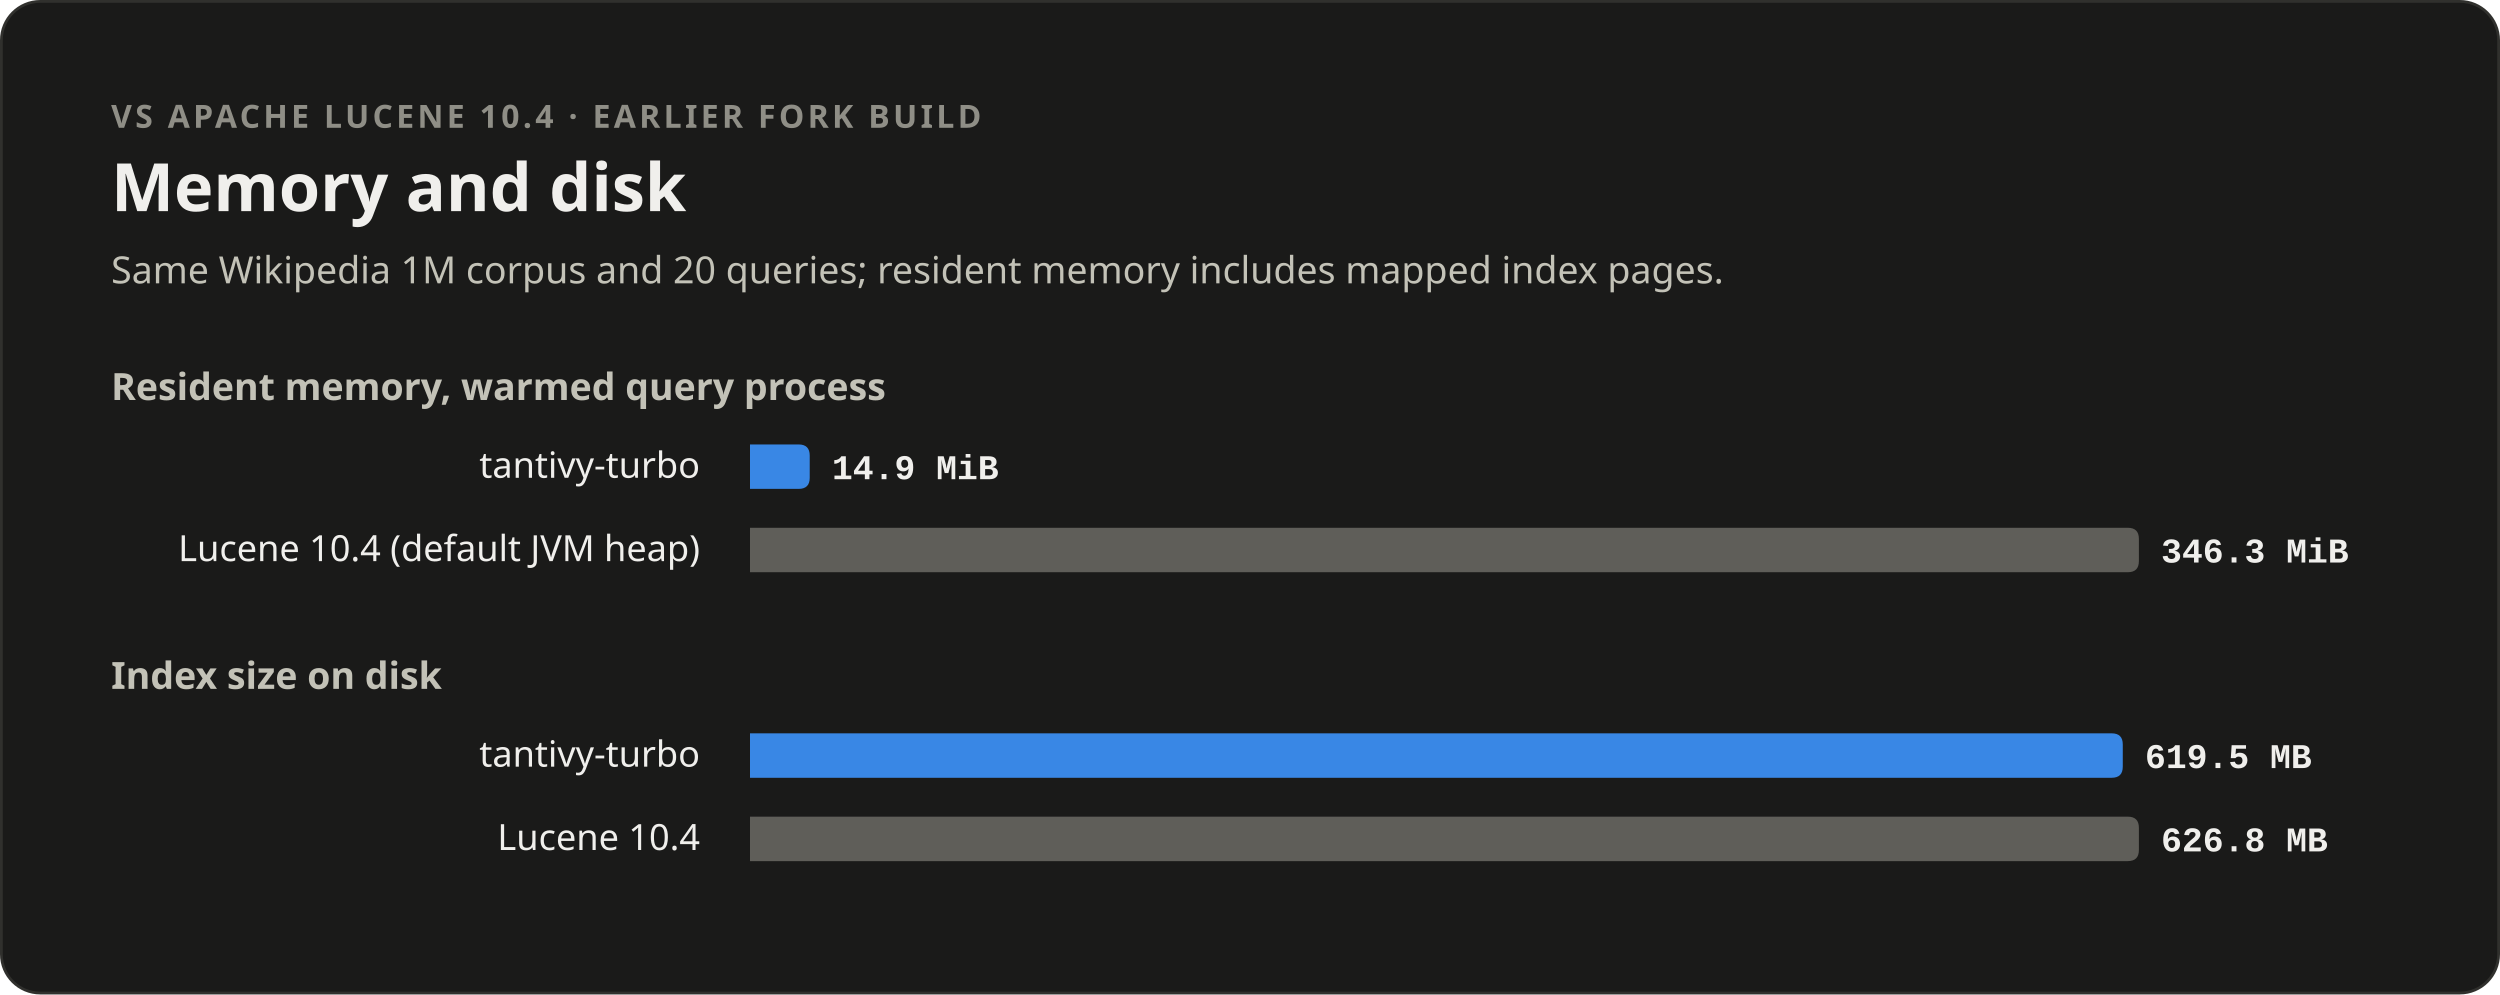
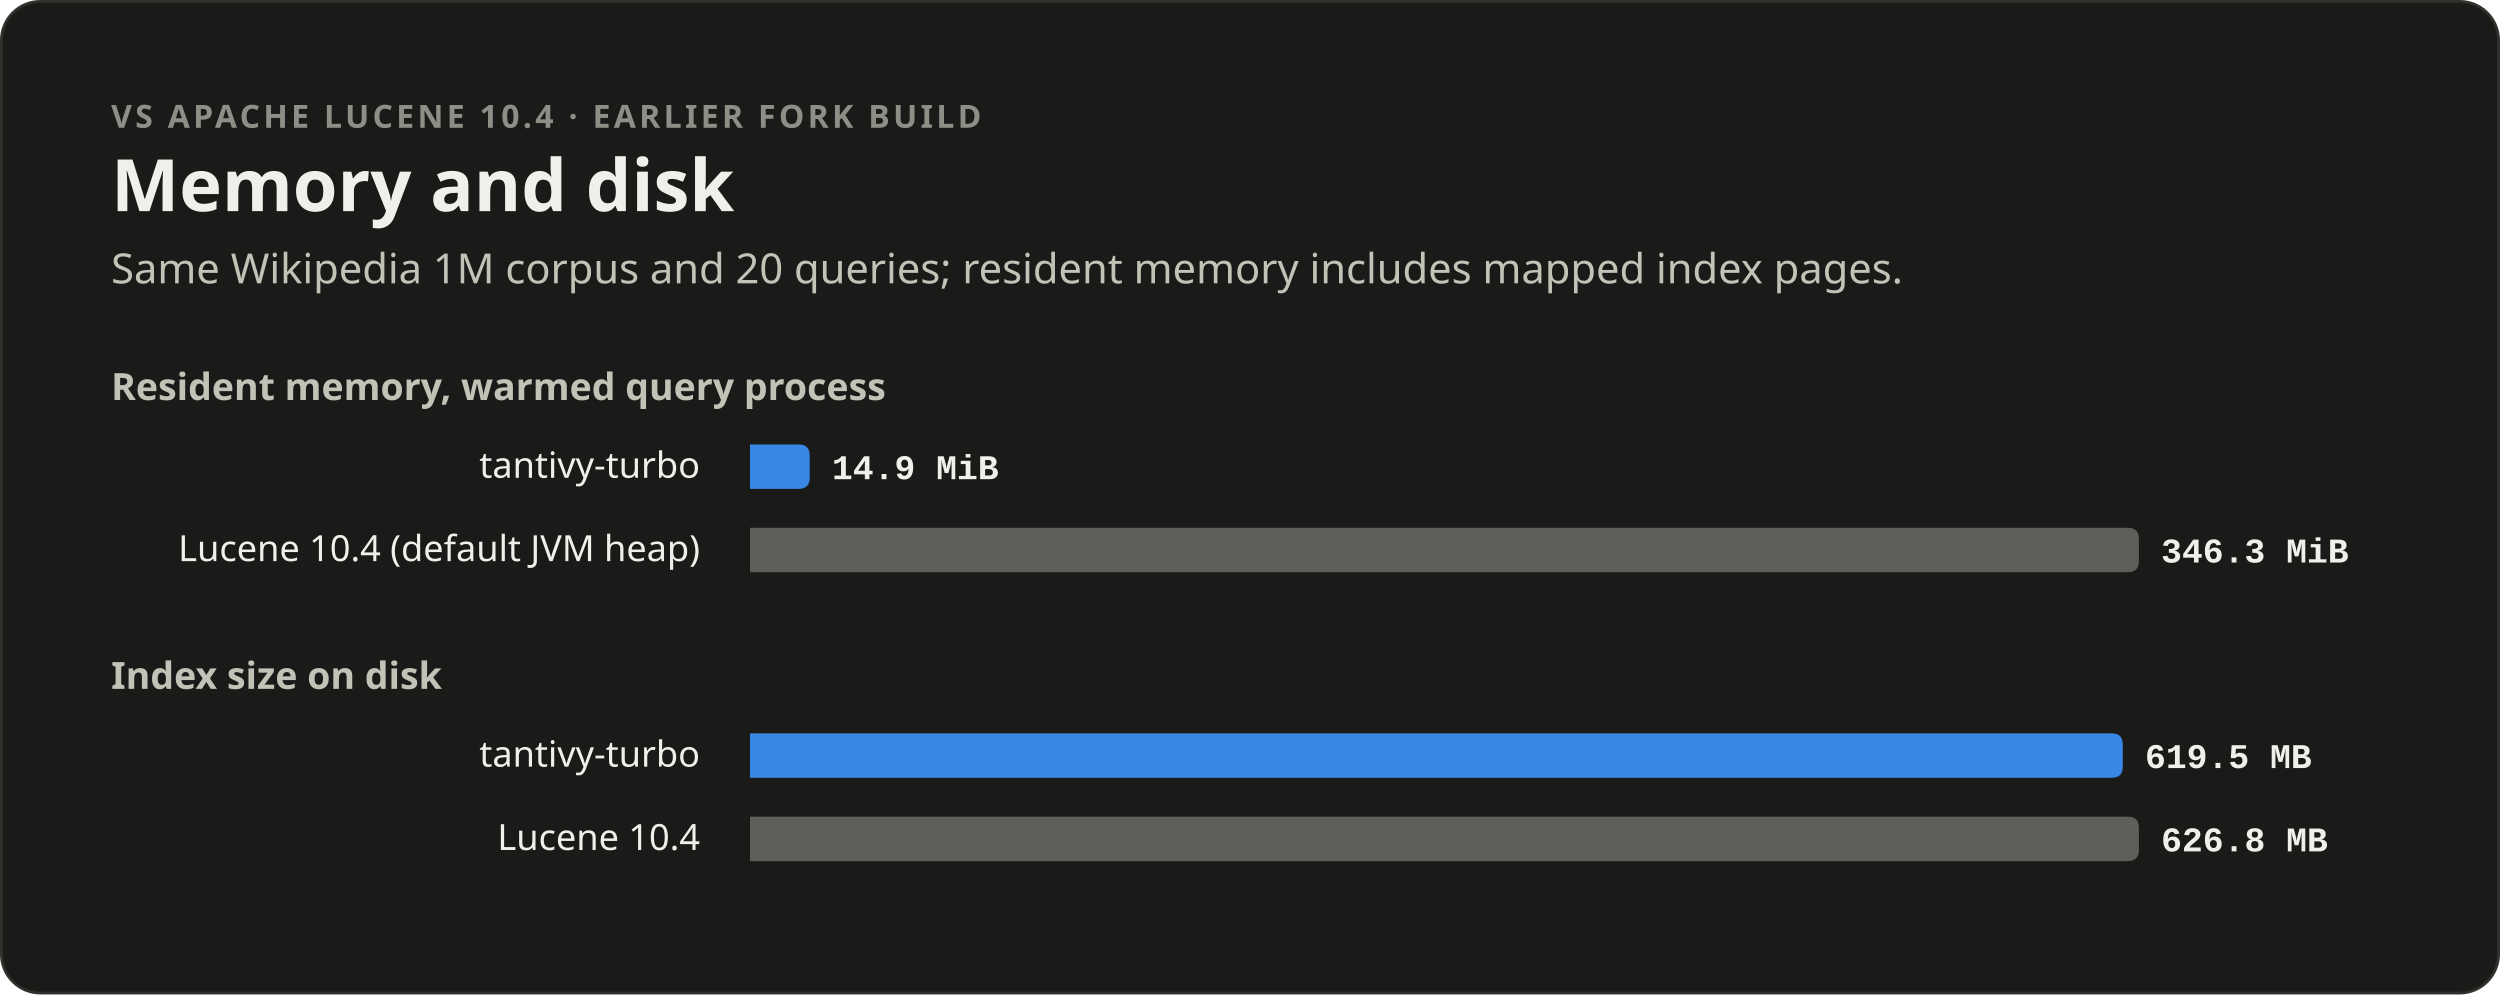
- <svg xmlns="http://www.w3.org/2000/svg" width="900" height="358" viewBox="0 0 900 358" role="img">
+ <svg xmlns="http://www.w3.org/2000/svg" width="900" height="358" viewBox="0 0 900 358" role="img" aria-labelledby="chart-title chart-description">
  <rect x="0.5" y="0.5" width="899" height="357" rx="14" fill="#1a1a19" stroke="#30302d" />
  <text x="40.0" y="46.0" font-size="11.5" font-weight="600" fill="#8f8e86" text-anchor="start" letter-spacing="1.2" font-family="-apple-system, BlinkMacSystemFont, 'Segoe UI', 'Noto Sans', Helvetica, Arial, sans-serif">VS APACHE LUCENE 10.4 · EARLIER FORK BUILD</text>
-   <text x="40.0" y="76.0" font-size="24" font-weight="700" fill="#f0efec" text-anchor="start" font-family="-apple-system, BlinkMacSystemFont, 'Segoe UI', 'Noto Sans', Helvetica, Arial, sans-serif">Memory and disk</text>
-   <text x="40.0" y="102.0" font-size="13.5" font-weight="400" fill="#c3c2b7" text-anchor="start" font-family="-apple-system, BlinkMacSystemFont, 'Segoe UI', 'Noto Sans', Helvetica, Arial, sans-serif">Same Wikipedia 1M corpus and 20 queries; resident memory includes mapped index pages.</text>
+   <text x="40.0" y="76.0" font-size="26" font-weight="700" fill="#f0efec" text-anchor="start" font-family="-apple-system, BlinkMacSystemFont, 'Segoe UI', 'Noto Sans', Helvetica, Arial, sans-serif">Memory and disk</text>
+   <text x="40.0" y="102.0" font-size="15" font-weight="400" fill="#c3c2b7" text-anchor="start" font-family="-apple-system, BlinkMacSystemFont, 'Segoe UI', 'Noto Sans', Helvetica, Arial, sans-serif">Same Wikipedia 1M corpus and 20 queries; resident memory includes mapped index pages.</text>
  <text x="40.0" y="144.0" font-size="13.5" font-weight="600" fill="#c3c2b7" text-anchor="start" font-family="-apple-system, BlinkMacSystemFont, 'Segoe UI', 'Noto Sans', Helvetica, Arial, sans-serif">Resident memory, warmed query process</text>
  <text x="252.0" y="172.0" font-size="13" font-weight="400" fill="#f0efec" text-anchor="end" font-family="-apple-system, BlinkMacSystemFont, 'Segoe UI', 'Noto Sans', Helvetica, Arial, sans-serif">tantivy-turbo</text>
  <path d="M270.0,160.0 H287.5 Q291.5,160.0 291.5,164.0 V172.0 Q291.5,176.0 287.5,176.0 H270.0 Z" fill="#3987e5" />
  <text x="299.5" y="172.5" font-size="12.5" font-weight="600" fill="#f0efec" text-anchor="start" font-family="ui-monospace, SFMono-Regular, 'SF Mono', Menlo, Consolas, 'Liberation Mono', monospace">14.9 MiB</text>
  <text x="252.0" y="202.0" font-size="13" font-weight="400" fill="#f0efec" text-anchor="end" font-family="-apple-system, BlinkMacSystemFont, 'Segoe UI', 'Noto Sans', Helvetica, Arial, sans-serif">Lucene 10.4 (default JVM heap)</text>
  <path d="M270.0,190.0 H766.0 Q770.0,190.0 770.0,194.0 V202.0 Q770.0,206.0 766.0,206.0 H270.0 Z" fill="#5f5e59" />
  <text x="778.0" y="202.5" font-size="12.5" font-weight="600" fill="#f0efec" text-anchor="start" font-family="ui-monospace, SFMono-Regular, 'SF Mono', Menlo, Consolas, 'Liberation Mono', monospace">346.3 MiB</text>
  <text x="40.0" y="248.0" font-size="13.5" font-weight="600" fill="#c3c2b7" text-anchor="start" font-family="-apple-system, BlinkMacSystemFont, 'Segoe UI', 'Noto Sans', Helvetica, Arial, sans-serif">Index size on disk</text>
  <text x="252.0" y="276.0" font-size="13" font-weight="400" fill="#f0efec" text-anchor="end" font-family="-apple-system, BlinkMacSystemFont, 'Segoe UI', 'Noto Sans', Helvetica, Arial, sans-serif">tantivy-turbo</text>
  <path d="M270.0,264.0 H760.2 Q764.2,264.0 764.2,268.0 V276.0 Q764.2,280.0 760.2,280.0 H270.0 Z" fill="#3987e5" />
  <text x="772.2" y="276.5" font-size="12.5" font-weight="600" fill="#f0efec" text-anchor="start" font-family="ui-monospace, SFMono-Regular, 'SF Mono', Menlo, Consolas, 'Liberation Mono', monospace">619.5 MB</text>
  <text x="252.0" y="306.0" font-size="13" font-weight="400" fill="#f0efec" text-anchor="end" font-family="-apple-system, BlinkMacSystemFont, 'Segoe UI', 'Noto Sans', Helvetica, Arial, sans-serif">Lucene 10.4</text>
  <path d="M270.0,294.0 H766.0 Q770.0,294.0 770.0,298.0 V306.0 Q770.0,310.0 766.0,310.0 H270.0 Z" fill="#5f5e59" />
  <text x="778.0" y="306.5" font-size="12.5" font-weight="600" fill="#f0efec" text-anchor="start" font-family="ui-monospace, SFMono-Regular, 'SF Mono', Menlo, Consolas, 'Liberation Mono', monospace">626.8 MB</text>
</svg>
